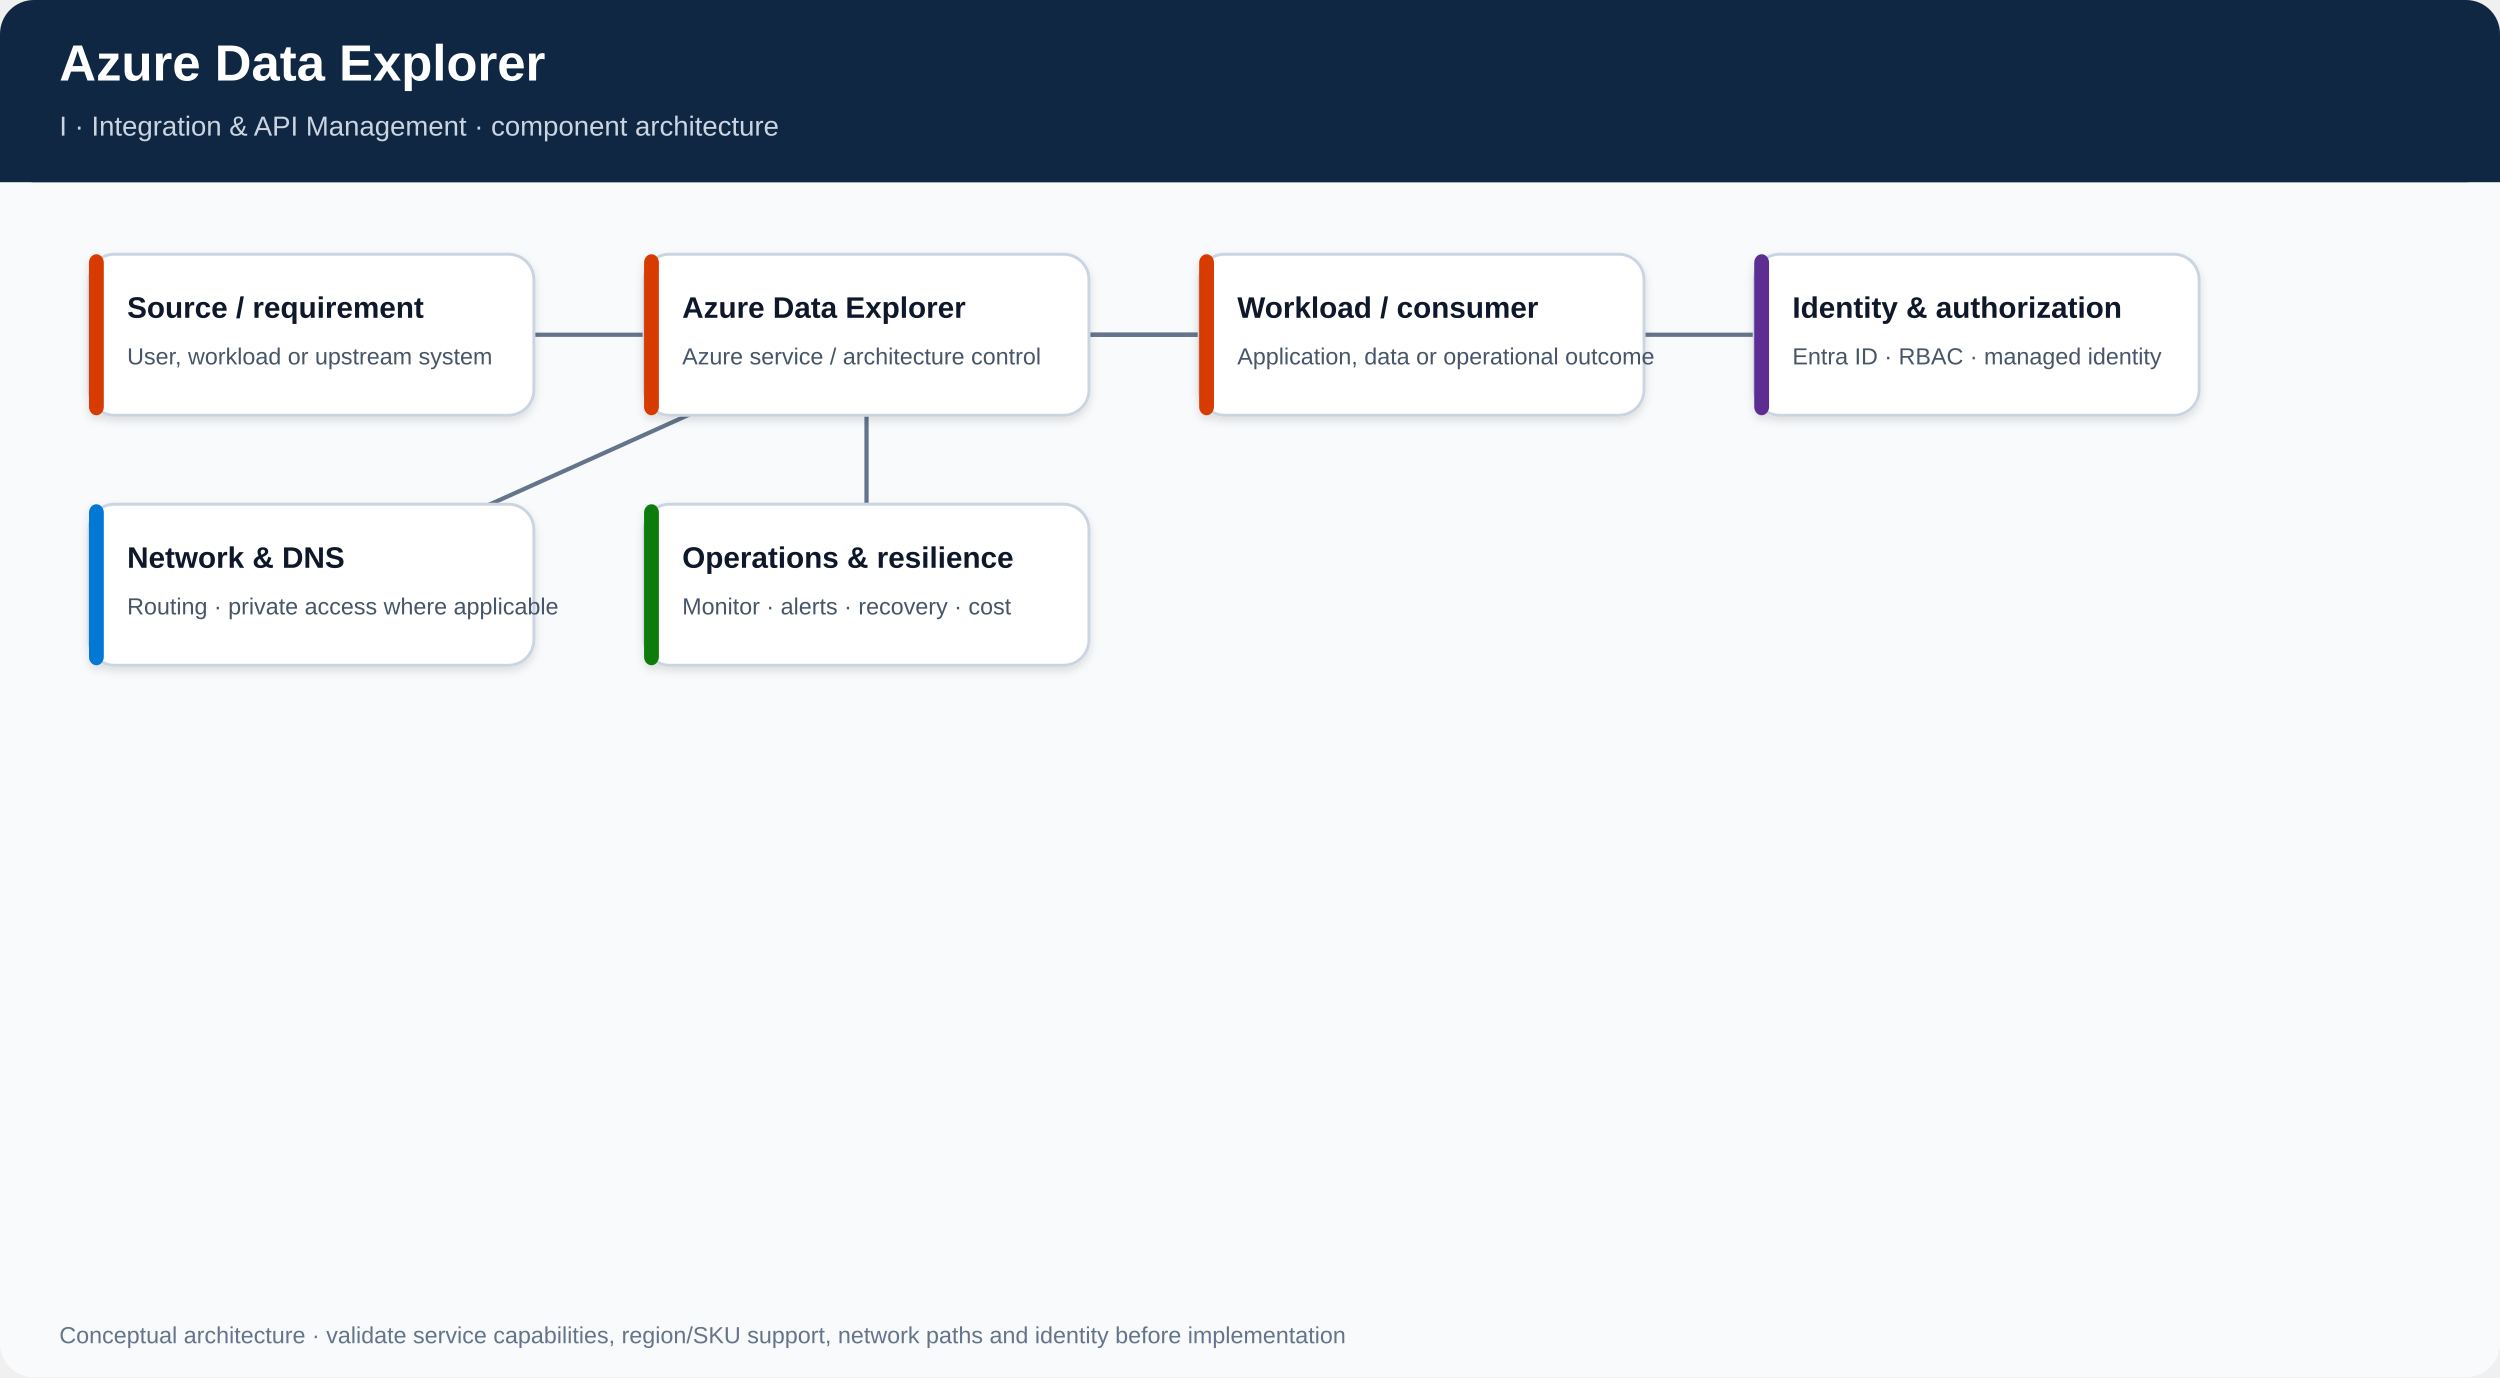
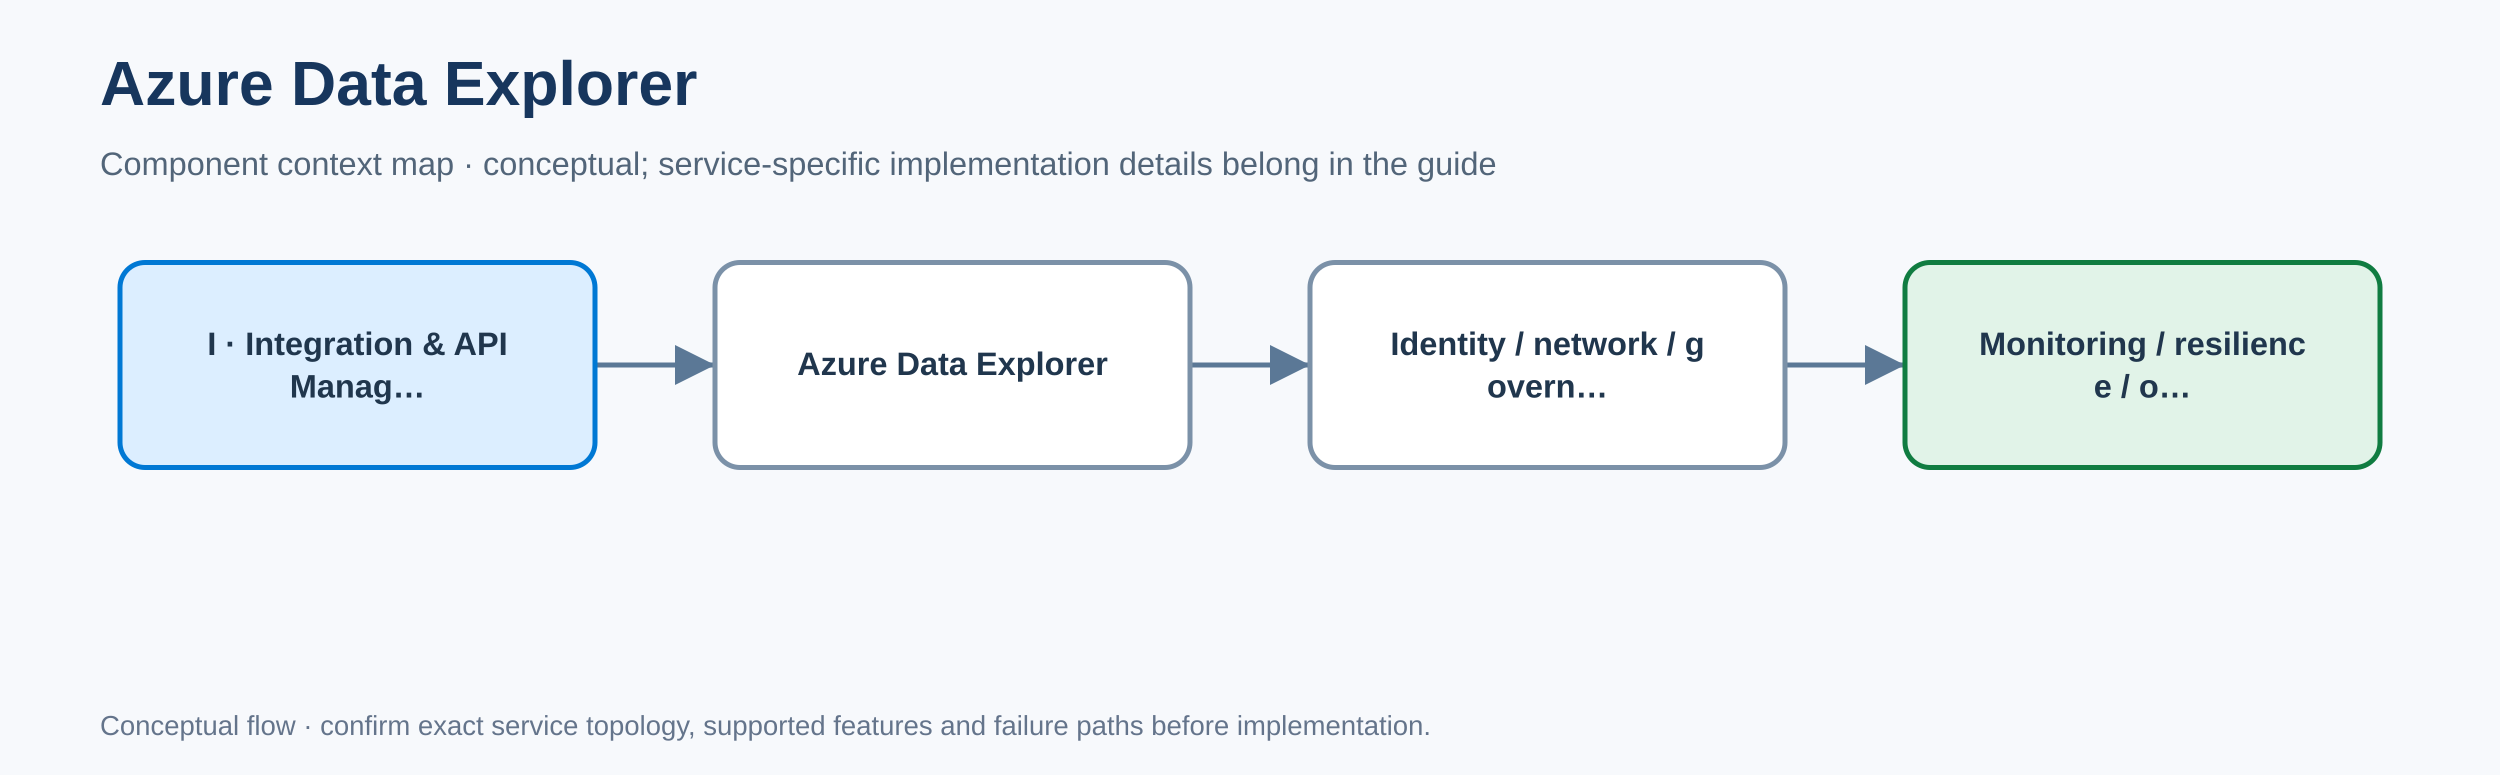
- <svg xmlns="http://www.w3.org/2000/svg" width="1180" height="650" viewBox="0 0 1180 650">
+ <svg xmlns="http://www.w3.org/2000/svg" width="1000" height="310" viewBox="0 0 1000 310">
+   <rect width="100%" height="100%" fill="#f7f9fc" />
+   <text x="40" y="42" font-family="Segoe UI,Arial" font-size="25" font-weight="700" fill="#17365d">Azure Data Explorer</text>
+   <text x="40" y="70" font-family="Segoe UI,Arial" font-size="13" fill="#526579">Component context map · conceptual; service-specific implementation details belong in the guide</text>
+   <path d="M 238 146 L 286 146" fill="none" stroke="#5b7896" stroke-width="2" marker-end="url(#arrow)" />
+   <path d="M 476 146 L 524 146" fill="none" stroke="#5b7896" stroke-width="2" marker-end="url(#arrow)" />
+   <path d="M 714 146 L 762 146" fill="none" stroke="#5b7896" stroke-width="2" marker-end="url(#arrow)" />
  <defs>
    <marker id="arrow" markerWidth="10" markerHeight="8" refX="8" refY="4" orient="auto">
-       <path d="M0,0 L8,4 L0,8 Z" fill="#64748b" />
+       <path d="M0,0 L8,4 L0,8 z" fill="#5b7896" />
    </marker>
-     <filter id="shadow" x="-20%" y="-20%" width="140%" height="140%">
-       <feDropShadow dx="0" dy="2" stdDeviation="2" flood-opacity=".12" />
-     </filter>
  </defs>
-   <rect width="100%" height="100%" rx="16" fill="#f8fafc" />
-   <rect x="0" y="0" width="1180" height="86" rx="16" fill="#0f2742" />
-   <rect x="0" y="70" width="1180" height="16" fill="#0f2742" />
-   <text x="28" y="38" font-family="Segoe UI,Arial" font-size="24" font-weight="700" fill="#fff">Azure Data Explorer</text>
-   <text x="28" y="64" font-family="Segoe UI,Arial" font-size="13" fill="#cbd5e1">I · Integration &amp; API Management · component architecture</text>
-   <path d="M 147 158 L 409 158" fill="none" stroke="#64748b" stroke-width="2" marker-end="url(#arrow)" />
-   <path d="M 409 158 L 671 158" fill="none" stroke="#64748b" stroke-width="2" marker-end="url(#arrow)" />
-   <path d="M 933 158 L 409 158" fill="none" stroke="#64748b" stroke-width="2" marker-end="url(#arrow)" />
-   <path d="M 147 276 L 409 158" fill="none" stroke="#64748b" stroke-width="2" marker-end="url(#arrow)" />
-   <path d="M 409 276 L 409 158" fill="none" stroke="#64748b" stroke-width="2" marker-end="url(#arrow)" />
-   <g filter="url(#shadow)">
-     <rect x="42" y="120" width="210" height="76" rx="12" fill="#fff" stroke="#cbd5e1" stroke-width="1.4" />
-     <rect x="42" y="120" width="7" height="76" rx="4" fill="#D83B01" />
-   </g>
-   <text x="60" y="150" font-family="Segoe UI,Arial" font-size="14" font-weight="700" fill="#0f172a">Source / requirement</text>
-   <text x="60" y="172" font-family="Segoe UI,Arial" font-size="11" fill="#475569">User, workload or upstream system</text>
-   <g filter="url(#shadow)">
-     <rect x="304" y="120" width="210" height="76" rx="12" fill="#fff" stroke="#cbd5e1" stroke-width="1.4" />
-     <rect x="304" y="120" width="7" height="76" rx="4" fill="#D83B01" />
-   </g>
-   <text x="322" y="150" font-family="Segoe UI,Arial" font-size="14" font-weight="700" fill="#0f172a">Azure Data Explorer</text>
-   <text x="322" y="172" font-family="Segoe UI,Arial" font-size="11" fill="#475569">Azure service / architecture control</text>
-   <g filter="url(#shadow)">
-     <rect x="566" y="120" width="210" height="76" rx="12" fill="#fff" stroke="#cbd5e1" stroke-width="1.4" />
-     <rect x="566" y="120" width="7" height="76" rx="4" fill="#D83B01" />
-   </g>
-   <text x="584" y="150" font-family="Segoe UI,Arial" font-size="14" font-weight="700" fill="#0f172a">Workload / consumer</text>
-   <text x="584" y="172" font-family="Segoe UI,Arial" font-size="11" fill="#475569">Application, data or operational outcome</text>
-   <g filter="url(#shadow)">
-     <rect x="828" y="120" width="210" height="76" rx="12" fill="#fff" stroke="#cbd5e1" stroke-width="1.4" />
-     <rect x="828" y="120" width="7" height="76" rx="4" fill="#5C2D91" />
-   </g>
-   <text x="846" y="150" font-family="Segoe UI,Arial" font-size="14" font-weight="700" fill="#0f172a">Identity &amp; authorization</text>
-   <text x="846" y="172" font-family="Segoe UI,Arial" font-size="11" fill="#475569">Entra ID · RBAC · managed identity</text>
-   <g filter="url(#shadow)">
-     <rect x="42" y="238" width="210" height="76" rx="12" fill="#fff" stroke="#cbd5e1" stroke-width="1.4" />
-     <rect x="42" y="238" width="7" height="76" rx="4" fill="#0078D4" />
-   </g>
-   <text x="60" y="268" font-family="Segoe UI,Arial" font-size="14" font-weight="700" fill="#0f172a">Network &amp; DNS</text>
-   <text x="60" y="290" font-family="Segoe UI,Arial" font-size="11" fill="#475569">Routing · private access where applicable</text>
-   <g filter="url(#shadow)">
-     <rect x="304" y="238" width="210" height="76" rx="12" fill="#fff" stroke="#cbd5e1" stroke-width="1.4" />
-     <rect x="304" y="238" width="7" height="76" rx="4" fill="#107C10" />
-   </g>
-   <text x="322" y="268" font-family="Segoe UI,Arial" font-size="14" font-weight="700" fill="#0f172a">Operations &amp; resilience</text>
-   <text x="322" y="290" font-family="Segoe UI,Arial" font-size="11" fill="#475569">Monitor · alerts · recovery · cost</text>
-   <text x="28" y="634" font-family="Segoe UI,Arial" font-size="11" fill="#64748b">Conceptual architecture · validate service capabilities, region/SKU support, network paths and identity before implementation</text>
+   <rect x="48" y="105" width="190" height="82" rx="10" fill="#dceeff" stroke="#0078d4" stroke-width="2" />
+   <text x="143" y="142" text-anchor="middle" font-family="Segoe UI,Arial" font-size="13" font-weight="600" fill="#20364d">I · Integration &amp; API </text>
+   <text x="143" y="159" text-anchor="middle" font-family="Segoe UI,Arial" font-size="13" font-weight="600" fill="#20364d">Manag…</text>
+   <rect x="286" y="105" width="190" height="82" rx="10" fill="#ffffff" stroke="#7b91a8" stroke-width="2" />
+   <text x="381" y="150" text-anchor="middle" font-family="Segoe UI,Arial" font-size="13" font-weight="600" fill="#20364d">Azure Data Explorer</text>
+   <rect x="524" y="105" width="190" height="82" rx="10" fill="#ffffff" stroke="#7b91a8" stroke-width="2" />
+   <text x="619" y="142" text-anchor="middle" font-family="Segoe UI,Arial" font-size="13" font-weight="600" fill="#20364d">Identity / network / g</text>
+   <text x="619" y="159" text-anchor="middle" font-family="Segoe UI,Arial" font-size="13" font-weight="600" fill="#20364d">overn…</text>
+   <rect x="762" y="105" width="190" height="82" rx="10" fill="#e1f3e8" stroke="#107c41" stroke-width="2" />
+   <text x="857" y="142" text-anchor="middle" font-family="Segoe UI,Arial" font-size="13" font-weight="600" fill="#20364d">Monitoring / resilienc</text>
+   <text x="857" y="159" text-anchor="middle" font-family="Segoe UI,Arial" font-size="13" font-weight="600" fill="#20364d">e / o…</text>
+   <text x="40" y="294" font-family="Segoe UI,Arial" font-size="11" fill="#64748b">Conceptual flow · confirm exact service topology, supported features and failure paths before implementation.</text>
</svg>
